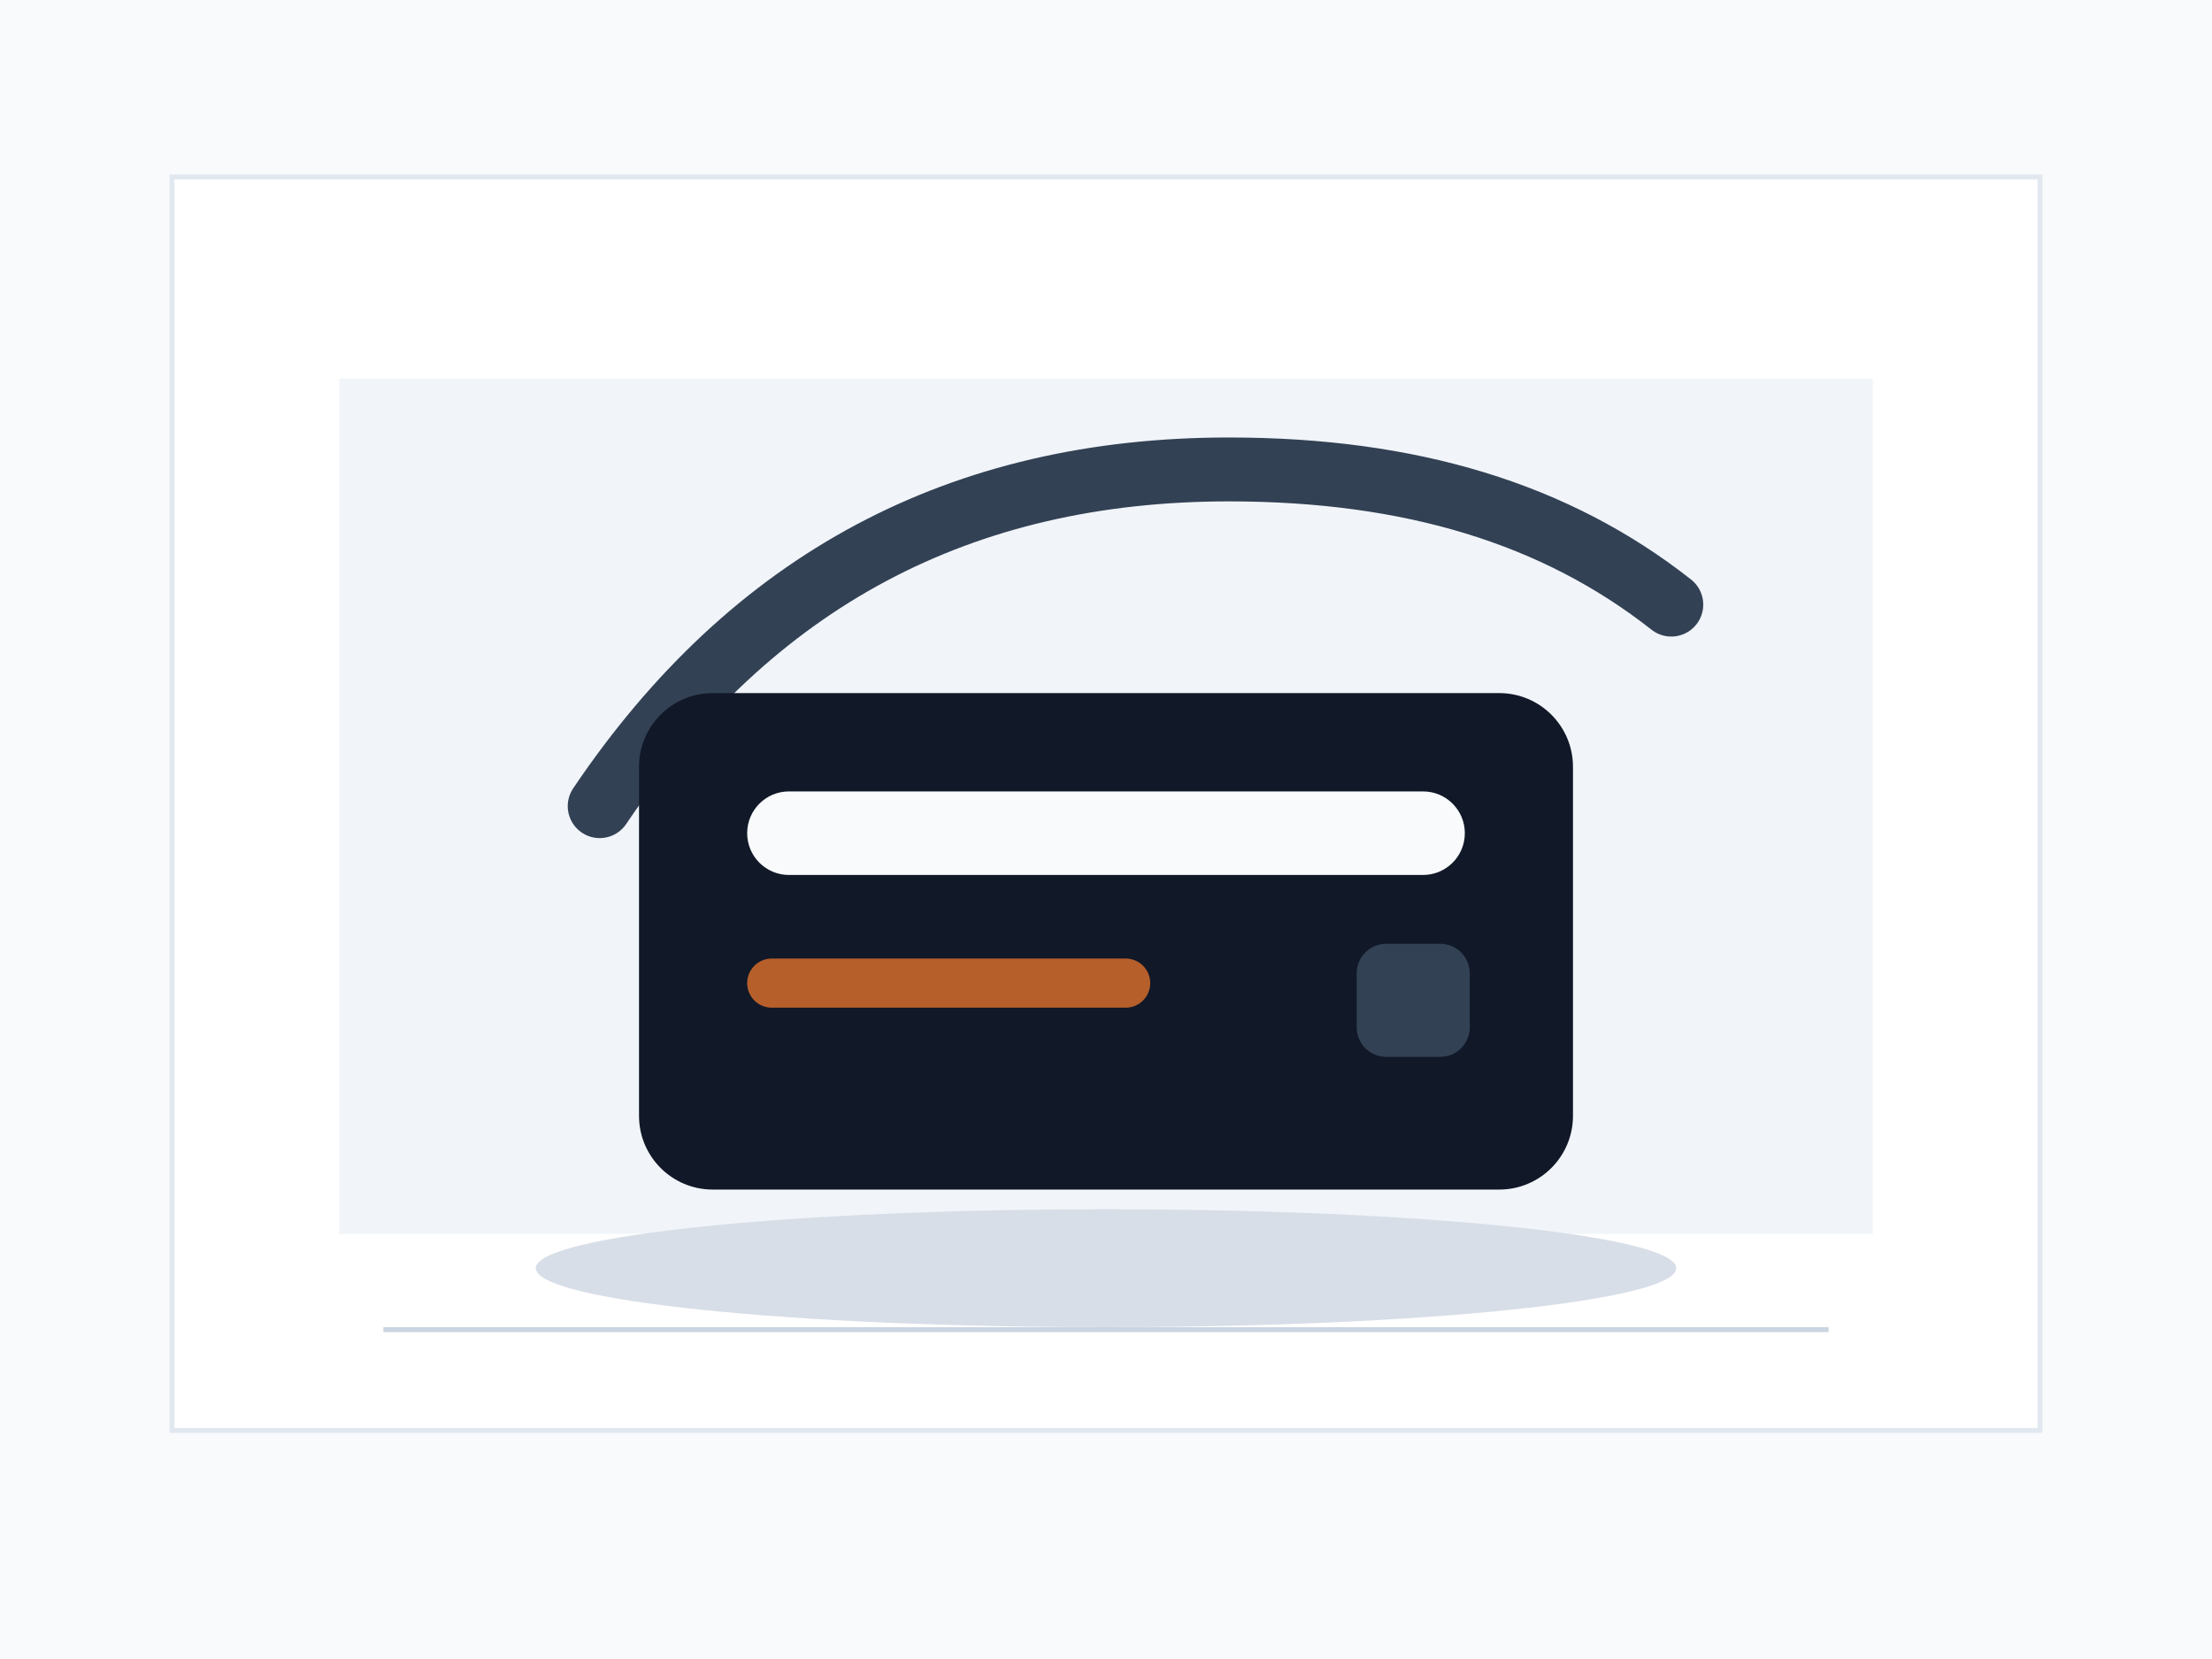
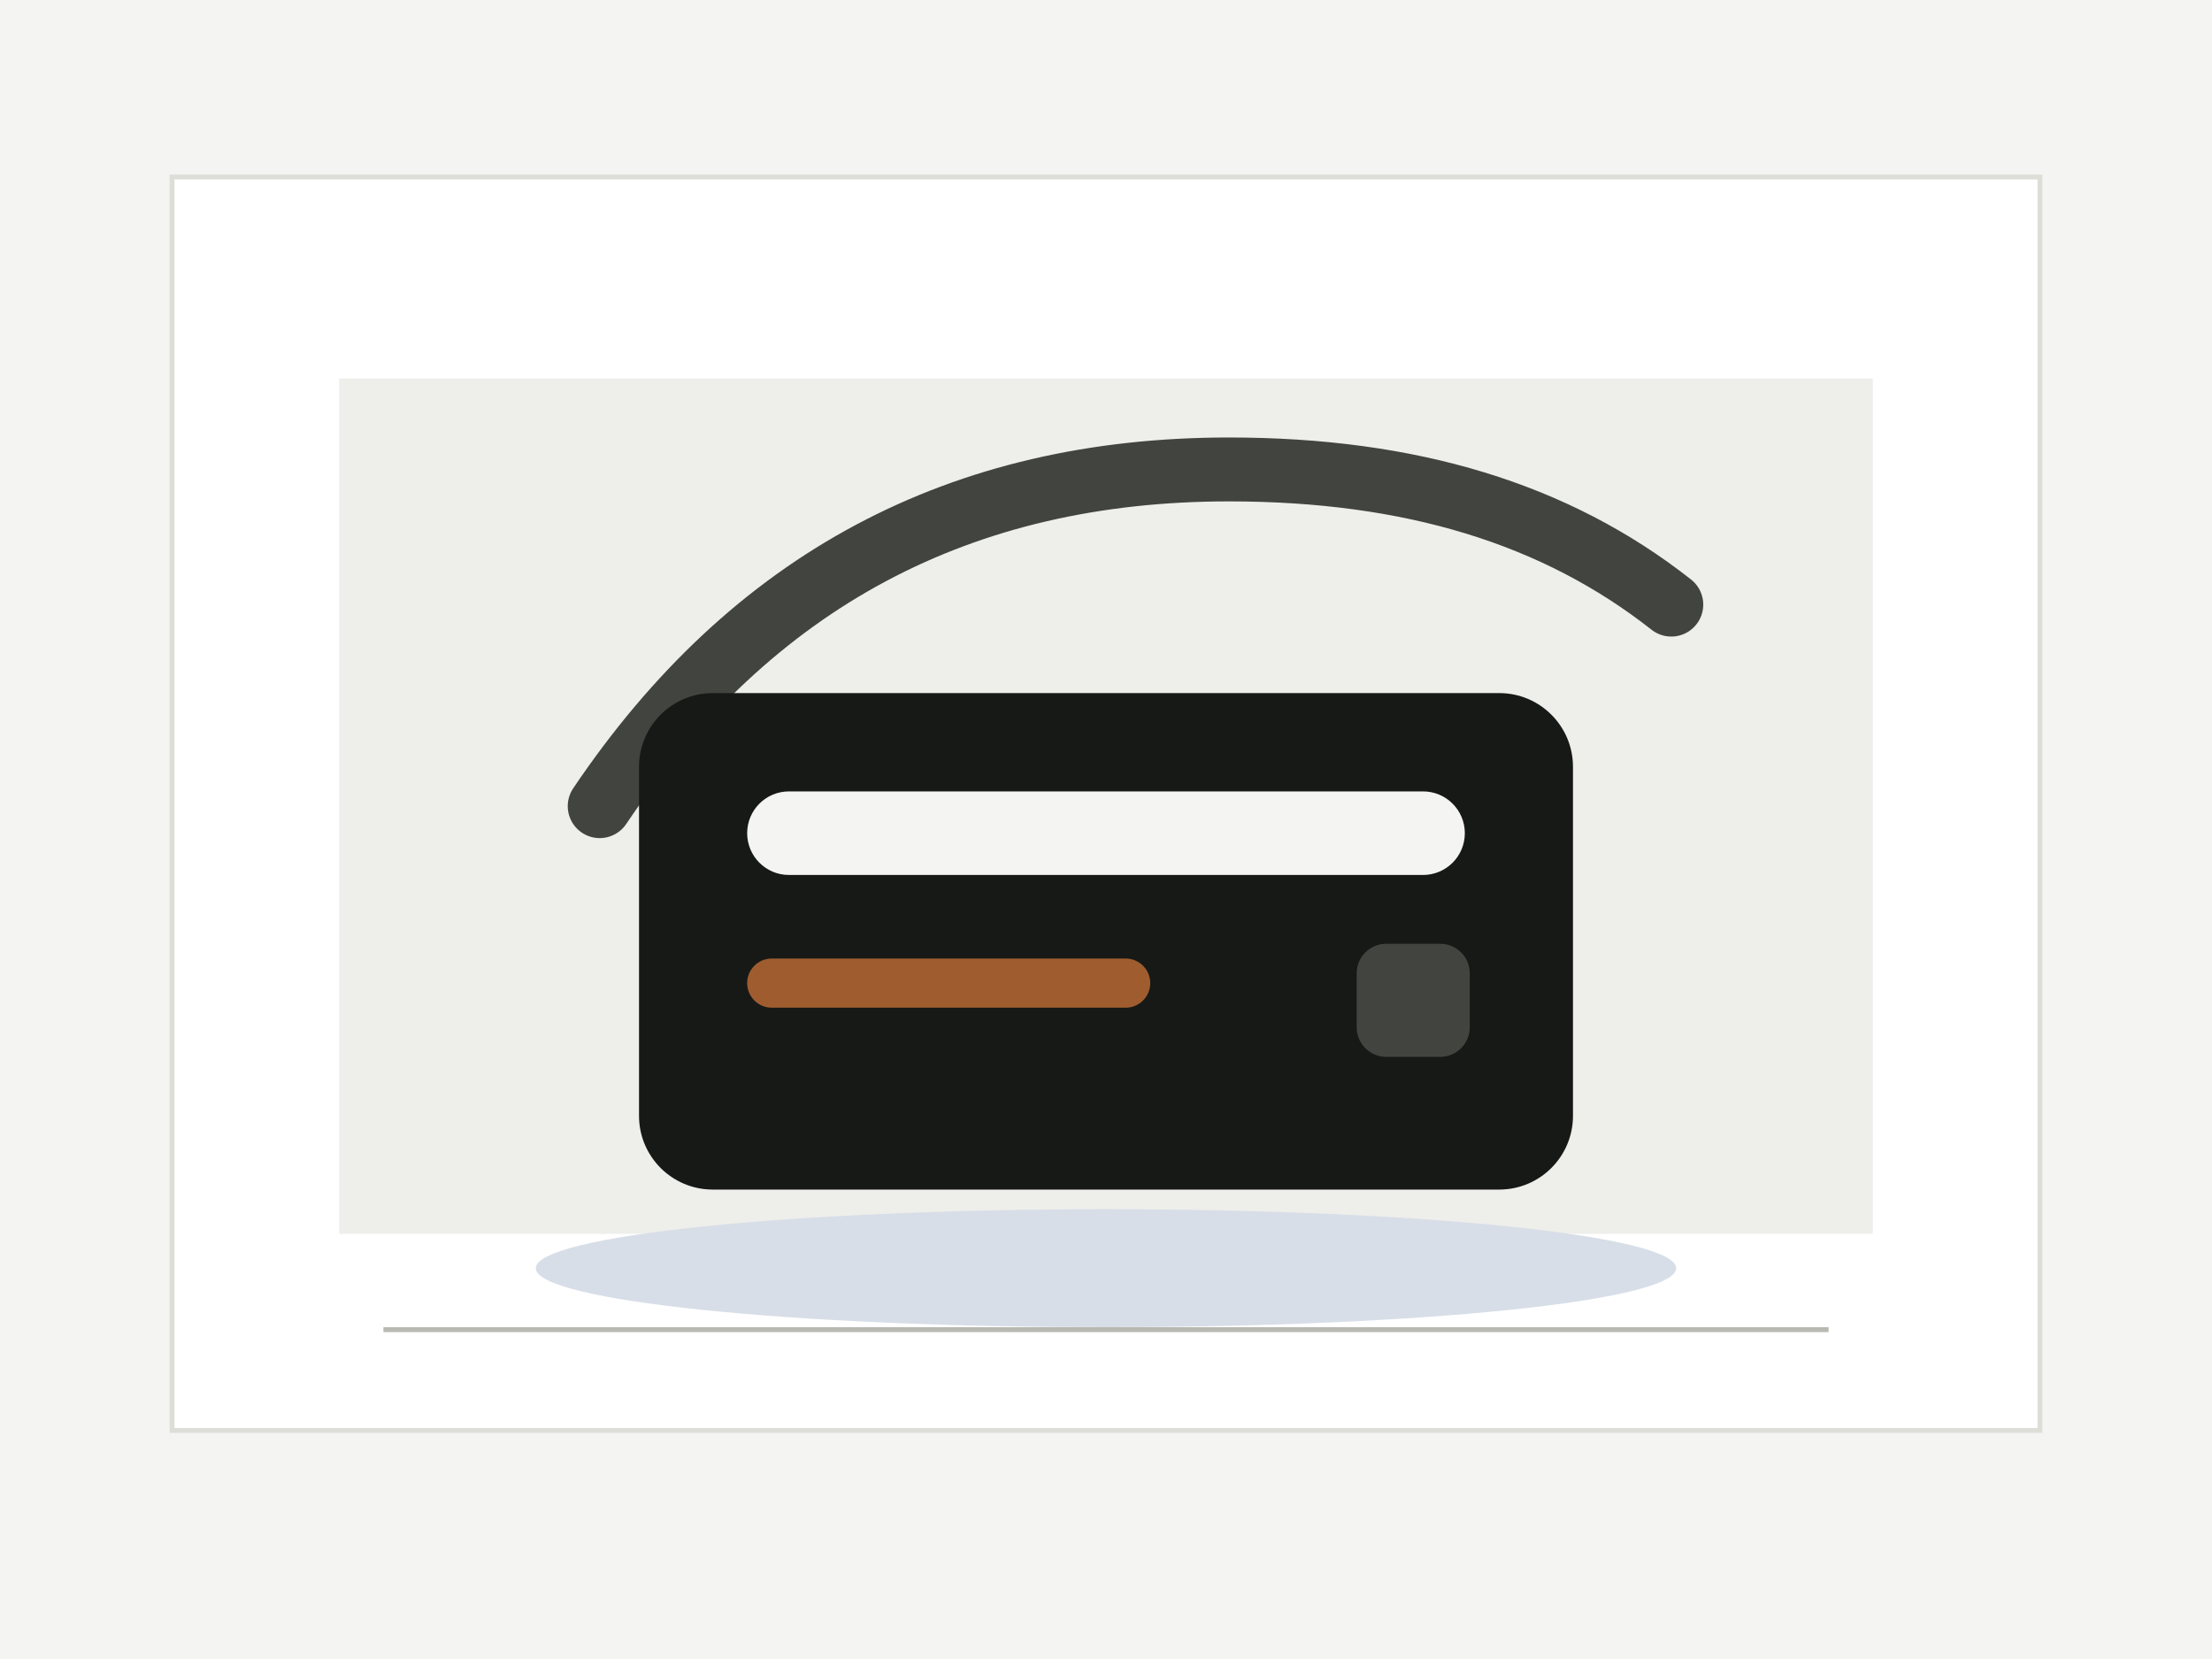
<svg xmlns="http://www.w3.org/2000/svg" width="900" height="675" viewBox="0 0 900 675" fill="none">
-   <rect width="900" height="675" fill="#f8fafc" />
-   <rect x="70" y="72" width="760" height="510" fill="#ffffff" stroke="#e2e8f0" stroke-width="2" />
-   <rect x="138" y="154" width="624" height="348" fill="#f1f5f9" />
+   <rect width="900" height="675" fill="#f4f4f2" />
+   <rect x="70" y="72" width="760" height="510" fill="#ffffff" stroke="#deded8" stroke-width="2" />
+   <rect x="138" y="154" width="624" height="348" fill="#eeeeeb" />
  <ellipse cx="450" cy="516" rx="232" ry="24" fill="#d8dee7" />
-   <path d="M244 328c62-92 147-137 256-137 74 0 133 18 180 55" stroke="#334155" stroke-width="26" stroke-linecap="round" />
-   <rect x="260" y="282" width="380" height="202" rx="30" fill="#111827" />
-   <rect x="304" y="322" width="292" height="34" rx="17" fill="#f8fafc" />
-   <rect x="304" y="390" width="164" height="20" rx="10" fill="#b65f2a" />
-   <rect x="552" y="384" width="46" height="46" rx="12" fill="#334155" />
-   <rect x="156" y="540" width="588" height="2" fill="#cbd5e1" />
+   <path d="M244 328c62-92 147-137 256-137 74 0 133 18 180 55" stroke="#42453f" stroke-width="26" stroke-linecap="round" />
+   <rect x="260" y="282" width="380" height="202" rx="30" fill="#171917" />
+   <rect x="304" y="322" width="292" height="34" rx="17" fill="#f4f4f2" />
+   <rect x="304" y="390" width="164" height="20" rx="10" fill="#9f5d2f" />
+   <rect x="552" y="384" width="46" height="46" rx="12" fill="#42453f" />
+   <rect x="156" y="540" width="588" height="2" fill="#b8b9b2" />
</svg>
